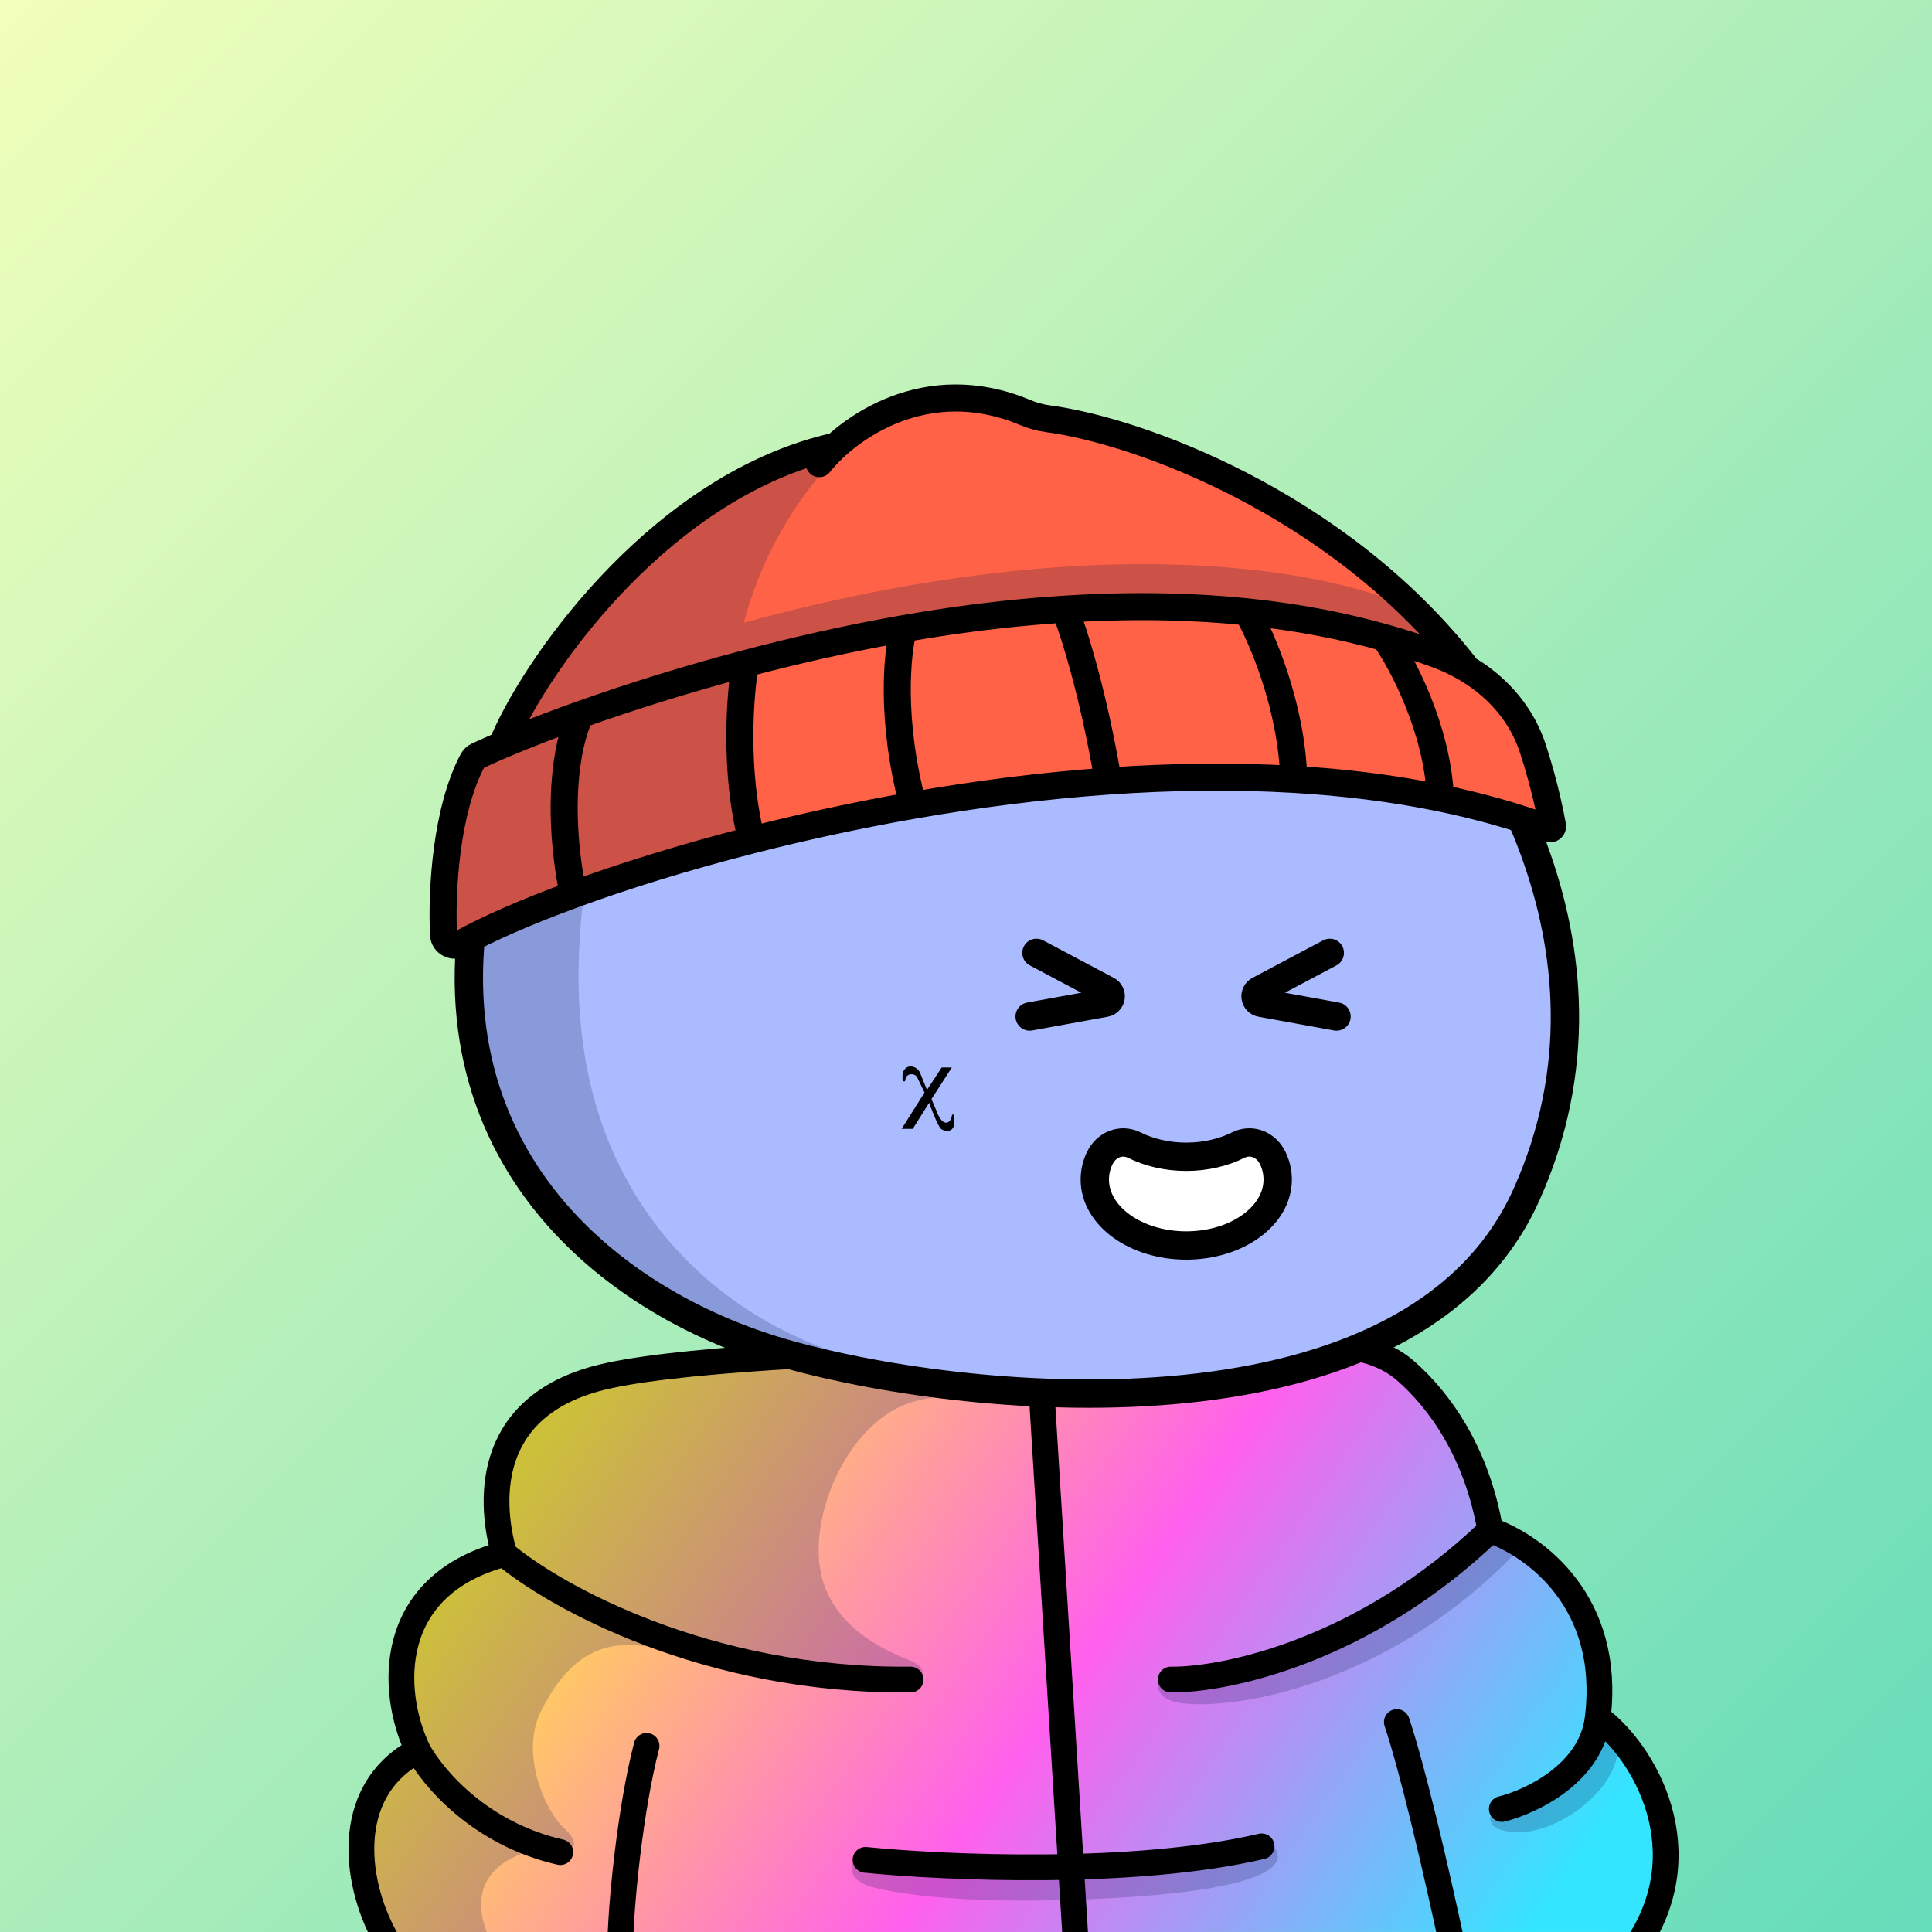
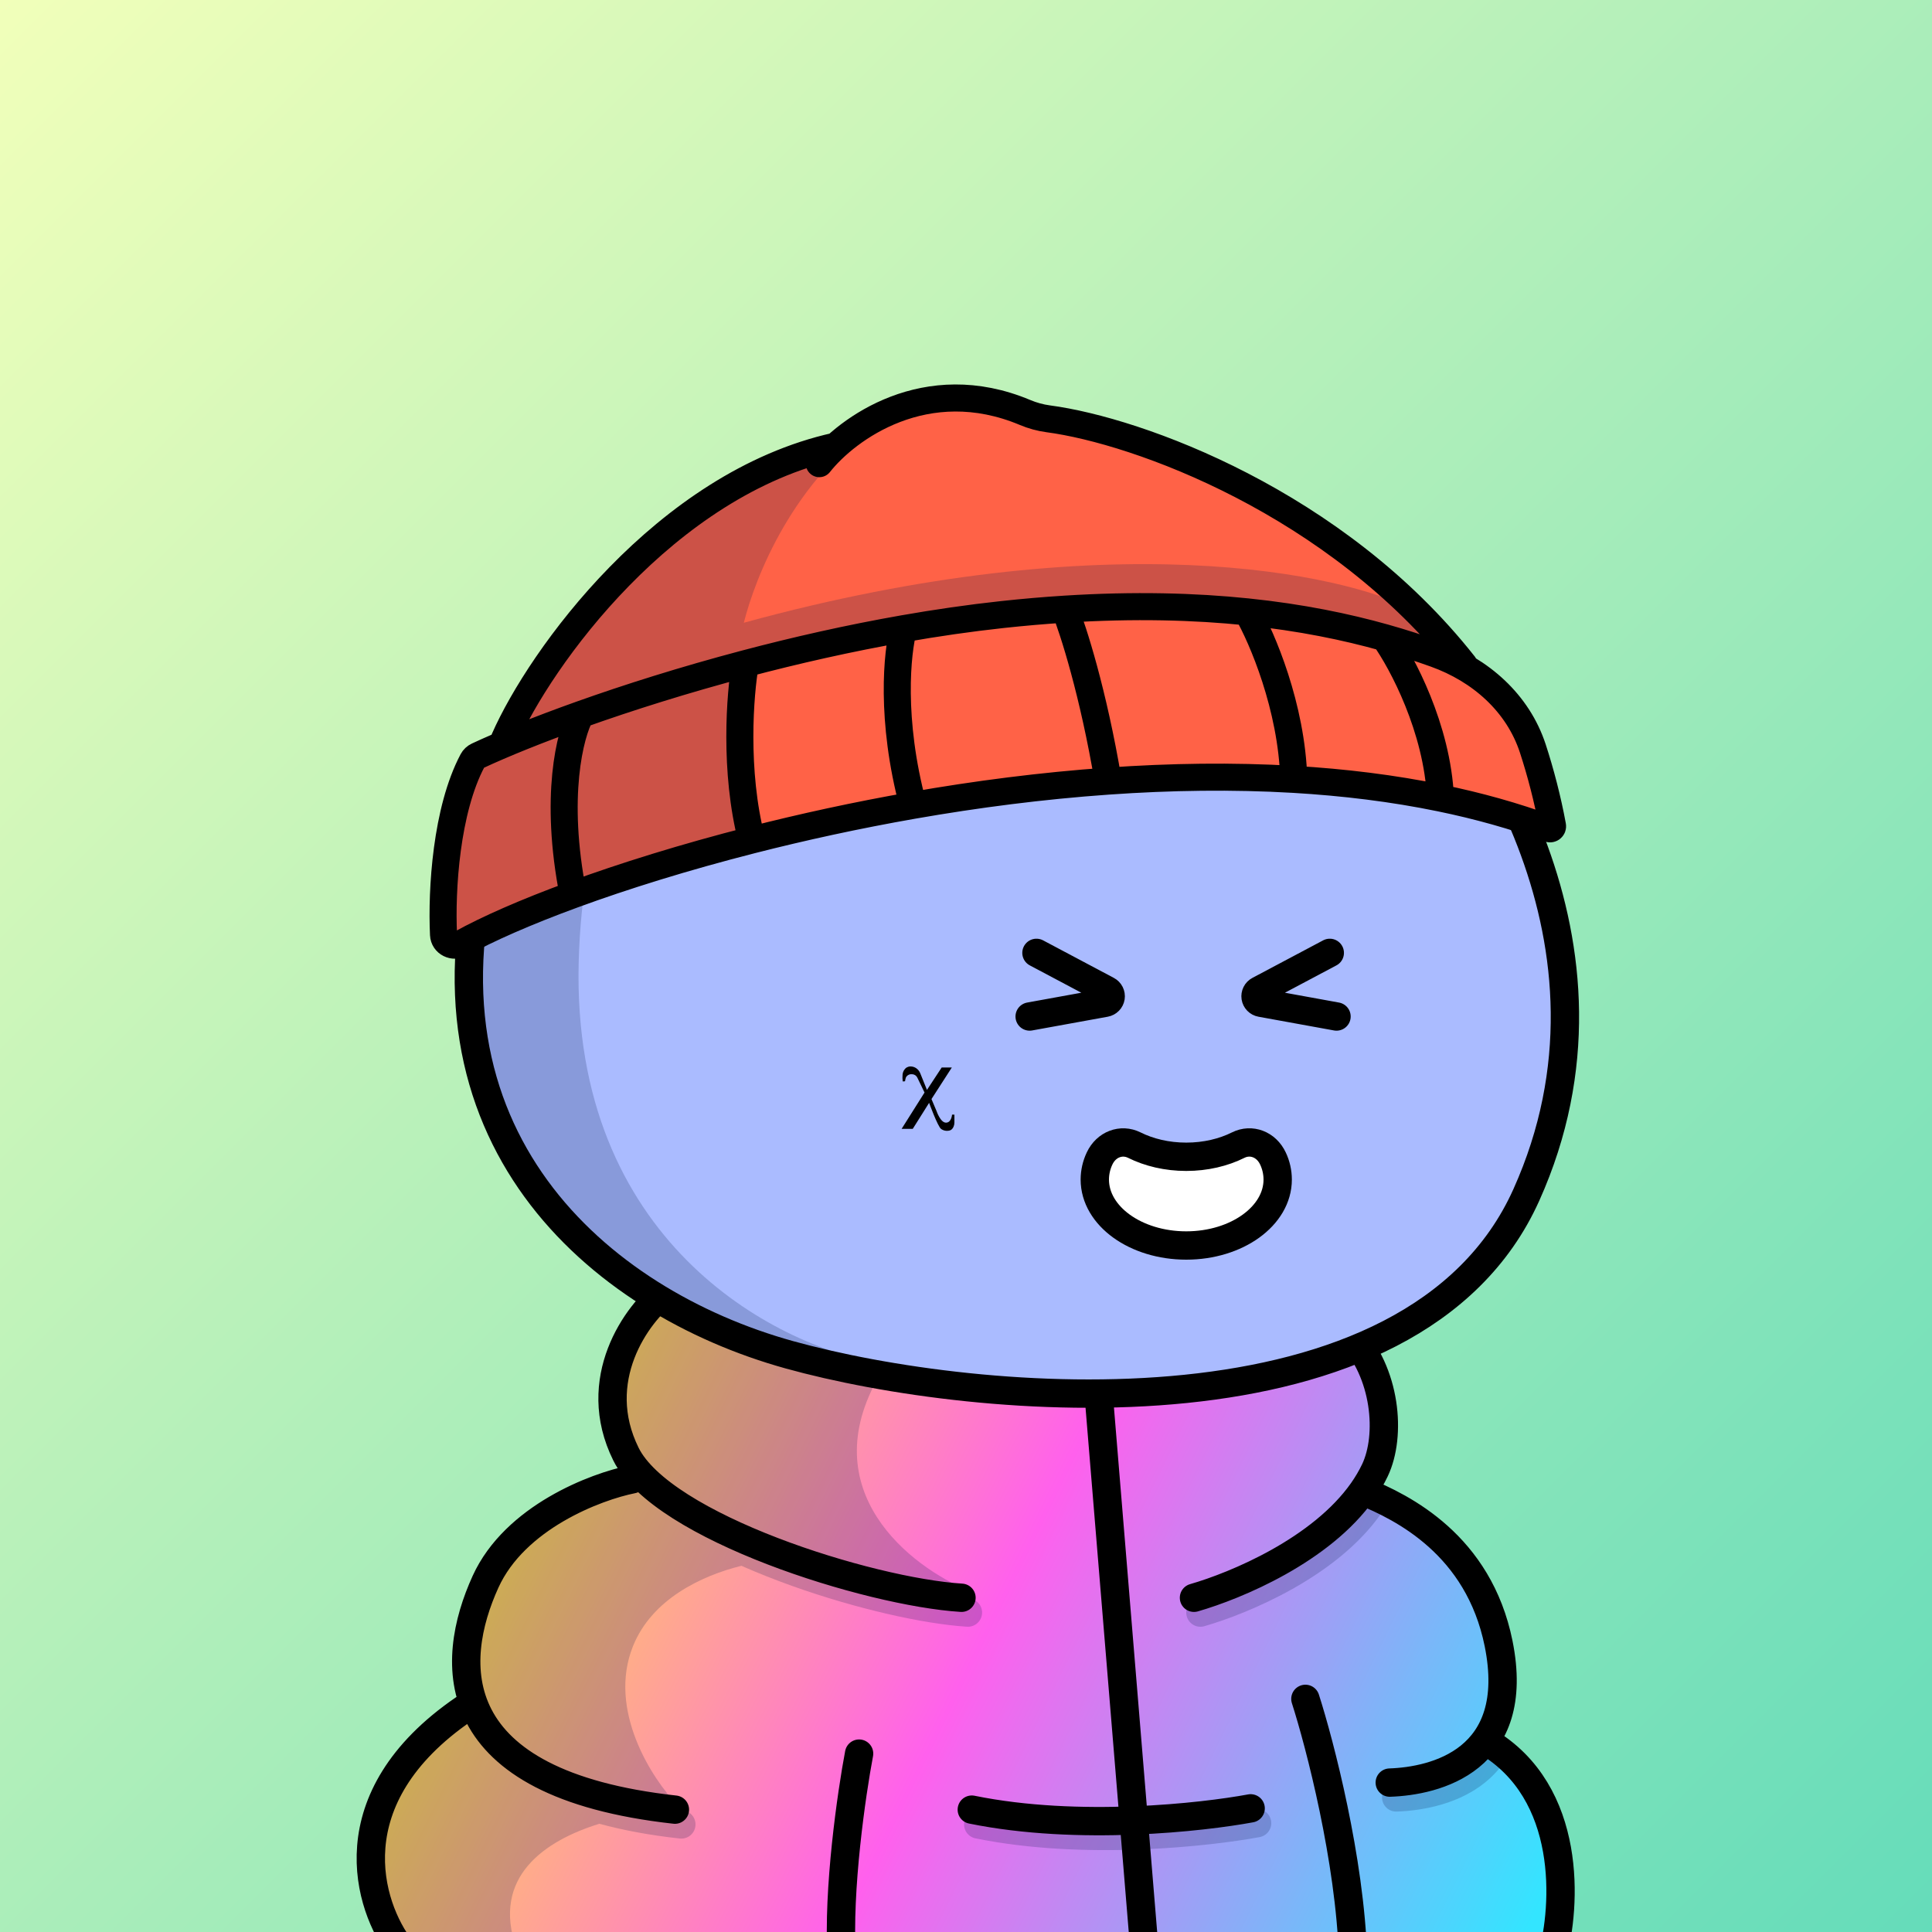
<svg xmlns="http://www.w3.org/2000/svg" preserveAspectRatio="xMidYMin meet" fill="none" viewBox="0 0 1500 1500">
  <g>
    <path fill="url(#prefix__paint0_linear_53_30460)" d="M0 0h1500v1500H0z" />
    <defs>
      <linearGradient id="prefix__paint0_linear_53_30460" x1="0" y1="0" x2="1500" y2="1500" gradientUnits="userSpaceOnUse">
        <stop stop-color="#F1FFBA" />
        <stop offset="1" stop-color="#65DCBA" />
      </linearGradient>
    </defs>
-     <g clip-path="url(#prefix__clip0_53_27868)">
-       <path d="M295.8 1500s-47.94-91.54 28.64-134.76c0 0-62-101.54 67.13-159.88 0 0-37.4-104.09 81.15-137.65 0 0 144.28-18.07 334.85-18.07 0 0 171.93-9.14 272.93 4.86 0 0 48.6 26.91 76.51 133.04 0 0 102.26 45.87 83.4 145.87 0 0 95.08 77.12 34 166.56l-978.61.03z" fill="url(#prefix__paint0_linear_53_27868)" />
-       <path d="M413.5 1436.5c-54 14.8-41.833 56.83-29 76H309c-8.833-12.83-26.5-48.1-26.5-86.5s29.667-63.33 44.5-71l-18-50c3.833-14.67 16.4-49.7 36-72.5 18.829-21.9 42.242-22.8 52.773-20.32-4.833-2.49-11.288-20.19-5.773-77.18 6-62 116.5-77.5 171-77.5l241.5-11 7 36c-17.167-2.17-61.1-4.2-99.5 5-48 11.5-80.5 77.5-76 125s48.5 68 69 76c16.4 6.4 11.5 13.67 7 16.5-49.667-3.83-159.1-14.1-199.5-24.5-50.5-13-74.5 13.5-92 47s3 79 17.5 92c11.6 10.4 7.5 15.67 4 17h-28.5zM678.5 1465.5c-20-4.8-18.667-17-15.5-22.5l169.5 1.5 157-10.5c19 28-73 38.5-157 41s-129-3.5-154-9.5zM913 1321.5c-15.2-3.6-15-12.83-13-17l49-6.5c2.333-3.33 20.5-12.3 74.5-21.5s109.83-61.5 131-86.5l25.5 11.5c-14.33 17-57.5 58.1-115.5 86.5-72.5 35.5-132.5 38-151.5 33.5zM1179.5 1422.5c-23.2 0-24-9.67-21.5-14.5 37.6-11.6 66.67-41.83 76.5-55.5 8.5-9.83 24.8-22.5 22 5.5-3.5 35-48 64.5-77 64.5z" fill="#001647" fill-opacity=".2" />
-       <path d="M1084.5 1337c12.33 37 29.5 110.3 43.5 175.5m-646.5 0c.333-32.83 7.7-107.6 20.5-157M301.5 1508.5c-25.5-42-37.6-117.3 23-149.5m0 0c-22-46-25-128.1 67-152.5m-67 152.5c11.333 20.83 47.5 64.6 110.5 79m-43.5-231.5c-10.5-36.17-17.4-111.6 71-136 53.112-14.66 199.972-21.87 344-24.82m-415 160.82c38.167 32.17 156.3 99.1 315.5 97.5m450-116c-10.37-60.53-39.49-100.92-65.94-123.9-17.73-15.41-41.66-19.79-65.15-19.96-61.49-.42-140.02-.09-219.41 1.54M1157 1188c35.17 12.5 94.3 55.9 83.5 145.5M1157 1188c-97.6 94-206 116.5-248 116m331.5 29.5c35.83 26.17 81.7 104.2 28.5 180m-28.5-180c-4.8 43.2-51.67 65.33-74.5 71m-330.5 109l-29-467.82M672 1444c61.333 6.17 208.7 12.7 307.5-10.5" stroke="#000" stroke-width="20" stroke-linecap="round" />
+     <g clip-path="url(#clip0_483_532)">
+       <path d="M366.5 1327.5C264.5 1394.3 286.333 1481.33 310 1516.5L1208 1510C1237.2 1434.8 1183.17 1369.33 1152.5 1346C1198.9 1256 1109.83 1182.17 1059.5 1156.5C1089.1 1116.1 1063.83 1061 1047.5 1038.5C819.5 1116.1 602.5 1048.83 522.5 1005.5C452.9 1045.5 475.833 1117.83 496 1149C358.8 1177.8 352.5 1280 366.5 1327.5Z" fill="url(#paint0_linear_483_532)" />
+       <path d="M1069.32 1160.2C1064.35 1156.71 1057.49 1157.91 1054 1162.88C1039.23 1183.91 1016.26 1201.27 992.35 1214.66C968.55 1227.99 944.65 1236.92 928.96 1241.44C923.12 1243.12 919.75 1249.21 921.43 1255.05C923.11 1260.89 929.2 1264.26 935.04 1262.58C952.15 1257.66 977.65 1248.11 1003.1 1233.85C1028.44 1219.66 1054.57 1200.33 1072 1175.52C1075.49 1170.55 1074.29 1163.69 1069.32 1160.2Z" fill="#001647" fill-opacity="0.2" />
+       <path d="M1164.1 1354.75C1159.24 1351.11 1152.34 1352.1 1148.7 1356.96C1133.03 1377.87 1104.14 1383.83 1083.64 1384.51C1077.57 1384.71 1072.81 1389.8 1073.01 1395.87C1073.21 1401.94 1078.3 1406.7 1084.37 1406.5C1106.4 1405.77 1144.34 1399.48 1166.31 1370.15C1169.95 1365.29 1168.97 1358.39 1164.1 1354.75Z" fill="#001647" fill-opacity="0.2" />
+       <path d="M974 1404.68C955.73 1408.06 923.06 1412.42 884.83 1413.9C846.05 1415.41 802.01 1413.94 761.7 1405.72C755.75 1404.51 749.94 1408.35 748.72 1414.3C747.51 1420.25 751.35 1426.06 757.3 1427.28C799.95 1435.98 845.9 1437.43 885.68 1435.89C924.97 1434.36 958.69 1429.89 978 1426.32C983.97 1425.21 987.92 1419.48 986.82 1413.5C985.72 1407.53 979.98 1403.58 974 1404.68Z" fill="#001647" fill-opacity="0.2" />
+       <path d="M526 1158.5L571 1186L615.26 1203.5L680 1225L731.5 1232.5L752.18 1235C707.21 1216.67 630.42 1157.5 683 1067.5L509.66 1009L484 1061.5L480 1115L501 1137.5L526 1158.5Z" fill="#001647" fill-opacity="0.2" />
+       <path d="M575.64 1215.68C588.5 1221.37 601.86 1226.63 615.26 1231.41C664.47 1248.96 716.66 1260.84 750.81 1262.98C756.87 1263.36 762.1 1258.75 762.48 1252.69C762.86 1246.63 758.25 1241.41 752.19 1241.03C720.76 1239.07 670.68 1227.82 622.65 1210.7C574.19 1193.42 530.41 1171.05 509.66 1148.1C505.59 1143.59 498.63 1143.24 494.12 1147.32C493.29 1148.07 492.61 1148.91 492.06 1149.82L491.49 1149.51L400.99 1186.01L372.99 1242.51L360.99 1305.51L372.66 1327.65C371.89 1327.77 371.12 1327.97 370.37 1328.26L363.99 1321.01L321.49 1356.01L287 1432L300.5 1513H401C381.17 1457.08 423.35 1428.94 465.37 1415.96C483.49 1420.94 504.21 1424.83 527.79 1427.43C533.83 1428.1 539.26 1423.74 539.93 1417.7C540.6 1411.66 536.24 1406.23 530.2 1405.56C520.59 1404.5 511.58 1403.23 503.1 1401.77L493.44 1398.36L525.99 1401.49C506.16 1380.99 471.49 1327.59 491.49 1277.99C506.17 1241.57 544.58 1223.41 575.63 1215.67L575.64 1215.68Z" fill="#001647" fill-opacity="0.2" />
+       <path d="M1013.5 1319C1024.83 1354.33 1048.1 1443.9 1050.5 1519.5M667 1361.5C661.166 1392.33 650.3 1467.1 653.5 1519.5M1205 1519.5C1216 1480.17 1221.2 1391.6 1154 1352M1079 1384C1114 1382.83 1181.89 1367 1163.5 1276C1148.04 1199.52 1089.25 1170.37 1058 1157.7M926.999 1240.5C959.802 1231.06 1025.8 1203.54 1058 1157.7M1058 1157.7C1061.62 1152.53 1064.82 1147.13 1067.5 1141.5C1080.32 1114.5 1076.3 1065.5 1047.5 1035.5C1019.19 1047.48 944.091 1070.65 852.5 1076.66M746.499 1240.5C674.499 1236 514.065 1185.63 485.999 1129C457.5 1071.5 493.833 1020 517.999 1002C574.999 1028.17 715.399 1080 820.999 1078C831.68 1077.8 842.194 1077.34 852.5 1076.66M491 1148.5C462.5 1154.17 399.8 1178 377 1228C348.5 1290.5 343 1385 524 1405M311.5 1513.5C285.667 1480.17 259.201 1396.2 360 1327M852.5 1076.66L880.255 1413.39M880.255 1413.39L889 1519.5M880.255 1413.39C919.011 1411.89 952.211 1407.48 971 1404M880.255 1413.39C840.971 1414.92 795.978 1413.46 754.5 1405" stroke="black" stroke-width="22" stroke-linecap="round" />
    </g>
    <defs>
-       <linearGradient id="prefix__paint0_linear_53_27868" x1="461" y1="1064" x2="1157" y2="1546" gradientUnits="userSpaceOnUse">
+       <linearGradient id="paint0_linear_483_532" x1="382.112" y1="1048.46" x2="1207.91" y2="1454.63" gradientUnits="userSpaceOnUse">
        <stop stop-color="#FFEB37" />
-         <stop offset=".522" stop-color="#FF60ED" />
+         <stop offset="0.479" stop-color="#FF60ED" />
        <stop offset="1" stop-color="#33E5FF" />
      </linearGradient>
-       <clipPath id="prefix__clip0_53_27868">
-         <path fill="#fff" d="M0 0h1500v1500H0z" />
+       <clipPath id="clip0_483_532">
+         <rect width="1500" height="1500" fill="white" />
      </clipPath>
    </defs>
    <g clip-path="url(#clip0_497_1194)">
      <path d="M379.667 654.812C432.345 471.574 618.472 401.981 699.114 390.653C740.985 382.718 849.655 375.215 949.364 408.675C980 418.956 1049.88 457.388 1091.92 499.818C1144.47 552.856 1272.97 732.052 1185.05 927.725C1097.12 1123.4 758.414 1092.29 612.749 1051.82C464.472 1010.63 314.48 881.563 379.667 654.812Z" fill="#AABBFF" />
      <path d="M449.293 747.204C454.734 531.068 585.306 432.345 649.911 410C432.292 459.565 365.296 655.455 364 747.204C377.99 984.871 584.496 1053.43 681 1058C601.498 1044.46 443.853 963.339 449.293 747.204Z" fill="#001647" fill-opacity="0.2" />
      <path d="M379.667 654.812C432.345 471.574 618.472 401.981 699.114 390.653C740.985 382.718 849.655 375.215 949.364 408.675C980 418.956 1049.88 457.388 1091.92 499.818C1144.47 552.856 1272.97 732.052 1185.05 927.725C1097.12 1123.4 758.414 1092.29 612.749 1051.82C464.472 1010.63 314.48 881.563 379.667 654.812Z" stroke="black" stroke-width="22" stroke-linecap="round" />
    </g>
    <defs>
      <clipPath id="prefix__clip0_299_662">
        <path fill="#fff" d="M0 0h1500v1500H0z" />
      </clipPath>
    </defs>
    <g clip-path="url(#clip0_624_3562)">
      <path d="M799.421 789.214L858.141 778.547C859.189 778.352 860.151 777.837 860.895 777.073C861.639 776.309 862.128 775.334 862.294 774.28C862.455 773.224 862.285 772.143 861.808 771.187C861.331 770.234 860.569 769.453 859.628 768.954L804.701 739.807" stroke="black" stroke-width="22" stroke-miterlimit="10" stroke-linecap="round" />
      <path d="M1037.67 789.214L979.001 778.547C977.951 778.355 976.987 777.841 976.243 777.076C975.499 776.312 975.011 775.335 974.847 774.28C974.687 773.227 974.854 772.149 975.327 771.194C975.804 770.237 976.569 769.453 977.514 768.954L1032.44 739.807" stroke="black" stroke-width="22" stroke-miterlimit="10" stroke-linecap="round" />
      <path d="M992 915.801C992 944.083 960.211 967 921 967C881.789 967 850 944.083 850 915.801C850.013 910.144 851.278 904.561 853.703 899.453C858.875 888.383 870.646 884.1 880.667 889.061C892.124 894.775 906.017 898.12 921.008 898.12C935.999 898.12 949.884 894.775 961.349 889.061C971.354 884.068 983.133 888.383 988.313 899.453C990.733 904.562 991.993 910.145 992 915.801Z" fill="white" stroke="black" stroke-width="22" stroke-miterlimit="10" />
    </g>
    <defs>
      <clipPath id="clip0_624_3562">
        <rect width="1500" height="1500" fill="white" />
      </clipPath>
    </defs>
    <g clip-path="url(#clip0_911_278)">
      <path d="M741 865.42V871.56C741.01 872.669 740.781 873.767 740.33 874.78C739.07 877.64 736.99 877.78 736.99 877.78C735.893 878.033 734.754 878.046 733.651 877.818C732.548 877.59 731.507 877.127 730.6 876.46C727.96 874.35 721.36 856.25 721.36 856.25L708.65 876.46H700L717.8 848.25L712.21 836.66C711.84 835.888 711.265 835.233 710.547 834.767C709.828 834.301 708.996 834.043 708.14 834.02H708C707.225 833.94 706.442 834.054 705.721 834.351C705.001 834.647 704.365 835.118 703.87 835.72C702.98 836.61 702.66 839.5 702.66 839.5L700.88 839.63C700.634 837.881 700.59 836.109 700.75 834.35C700.862 833.001 701.324 831.705 702.09 830.59C702.61 829.783 703.325 829.12 704.169 828.664C705.014 828.208 705.96 827.972 706.92 827.98C708.535 827.979 710.11 828.479 711.43 829.41C712.762 830.35 713.801 831.646 714.43 833.15L719.69 846.2L731.13 828.8H739L723.2 853.31L727.14 862.63C727.14 862.63 730.14 871.63 734.45 871.63C738.76 871.63 739.16 865.41 739.16 865.41L741 865.42Z" fill="black" />
    </g>
    <defs>
      <clipPath id="clip0_911_278">
        <rect width="1500" height="1500" fill="white" />
      </clipPath>
    </defs>
    <g clip-path="url(#clip0_501_1463)">
      <path d="M345 652C344.833 676.167 344.6 725.1 345 727.5L385 718L533.5 670.5L668.5 631.5L893 606L1044 612.5L1198.5 642C1198.67 636 1198.9 623.1 1198.5 619.5C1198 615 1194 597 1191.5 584C1189 571 1187.5 576.5 1185 571C1182.5 565.5 1176 556.5 1170 547.5C1165.2 540.3 1149 526.5 1141.5 520.5L1115.5 495L1071 455.5L997 398.5L893 344.5C882.167 339.167 844.7 325.2 781.5 312C718.3 298.8 665.5 331.167 647 349L584 363.5C484 413.5 414 526.333 391.5 576.5L365 591L345 652Z" fill="#FF6247" />
      <path d="M577.5 516.999L583.5 657.5L405.5 710L347 734.5V698L360.5 594L391 578L422 512.5L488.5 436.5L547.5 388.5L623.5 356.5L683.5 326.5C615.5 373 586.5 448 577.5 483.499C860.3 405.899 1042.67 444.833 1098.5 473.999L1123 506.999L1032.5 483.499L913 473.999L740 483.499L577.5 516.999Z" fill="#001647" fill-opacity="0.2" />
      <path d="M391.529 573.956C419.255 510.862 516.308 375.748 649 346.316M636.117 359.987C657.752 332.613 719.007 288.028 795.763 320.216C801.571 322.651 807.621 324.342 813.864 325.167C883.382 334.353 1037.28 390.105 1136.68 516.12M450.943 554.701C417.562 566.596 390.059 577.818 370.832 586.784C369.151 587.568 367.764 588.845 366.894 590.484C346.466 628.965 342.694 690.701 344.345 725.675C344.658 732.317 352.028 735.865 357.843 732.64C378.396 721.244 408.233 708.086 445.001 694.619M450.943 554.701C442.691 569.593 429.95 618.425 445.001 694.619M450.943 554.701C487.517 541.669 531.148 527.828 578.684 515.261M445.001 694.619C484.265 680.237 531.431 665.503 583.635 652.186M578.684 515.261C574.558 538.57 569.772 598.588 583.635 652.186M578.684 515.261C617.576 504.979 659.081 495.549 701.473 488.111M583.635 652.186C622.942 642.159 665.105 632.934 708.9 625.269M701.473 488.111C726.86 483.657 752.565 479.918 778.217 477.137C795.009 475.317 811.175 473.937 826.738 472.951M701.473 488.111C696.522 506.076 691.076 558.657 708.9 625.269M708.9 625.269C757.929 616.687 809.003 610.058 860.407 606.442M826.738 472.951C833.175 488.904 848.92 537.937 860.407 606.442M826.738 472.951C880.913 469.518 927.787 470.862 968.343 475.053M860.407 606.442C908.616 603.051 957.115 602.31 1004.49 605.094M968.343 475.053C979.73 494.893 1002.9 548.677 1004.49 605.094M968.343 475.053C1010.26 479.385 1045.42 486.76 1074.92 495.048M1004.49 605.094C1043.47 607.384 1081.69 612.062 1118.36 619.614M1074.92 495.048C1089.39 499.115 1102.5 503.401 1114.37 507.657C1149.48 520.241 1178.51 545.737 1190.09 581.193C1196.1 599.603 1201.58 620.481 1205.38 641.185C1205.66 642.708 1204.17 643.944 1202.72 643.408C1175.85 633.484 1147.6 625.636 1118.36 619.614M1074.92 495.048C1088.41 514.031 1115.99 565.519 1118.36 619.614" stroke="black" stroke-width="21" stroke-linecap="round" />
    </g>
    <defs>
      <clipPath id="clip0_501_1463">
        <rect width="1500" height="1500" fill="white" />
      </clipPath>
    </defs>
  </g>
</svg>
